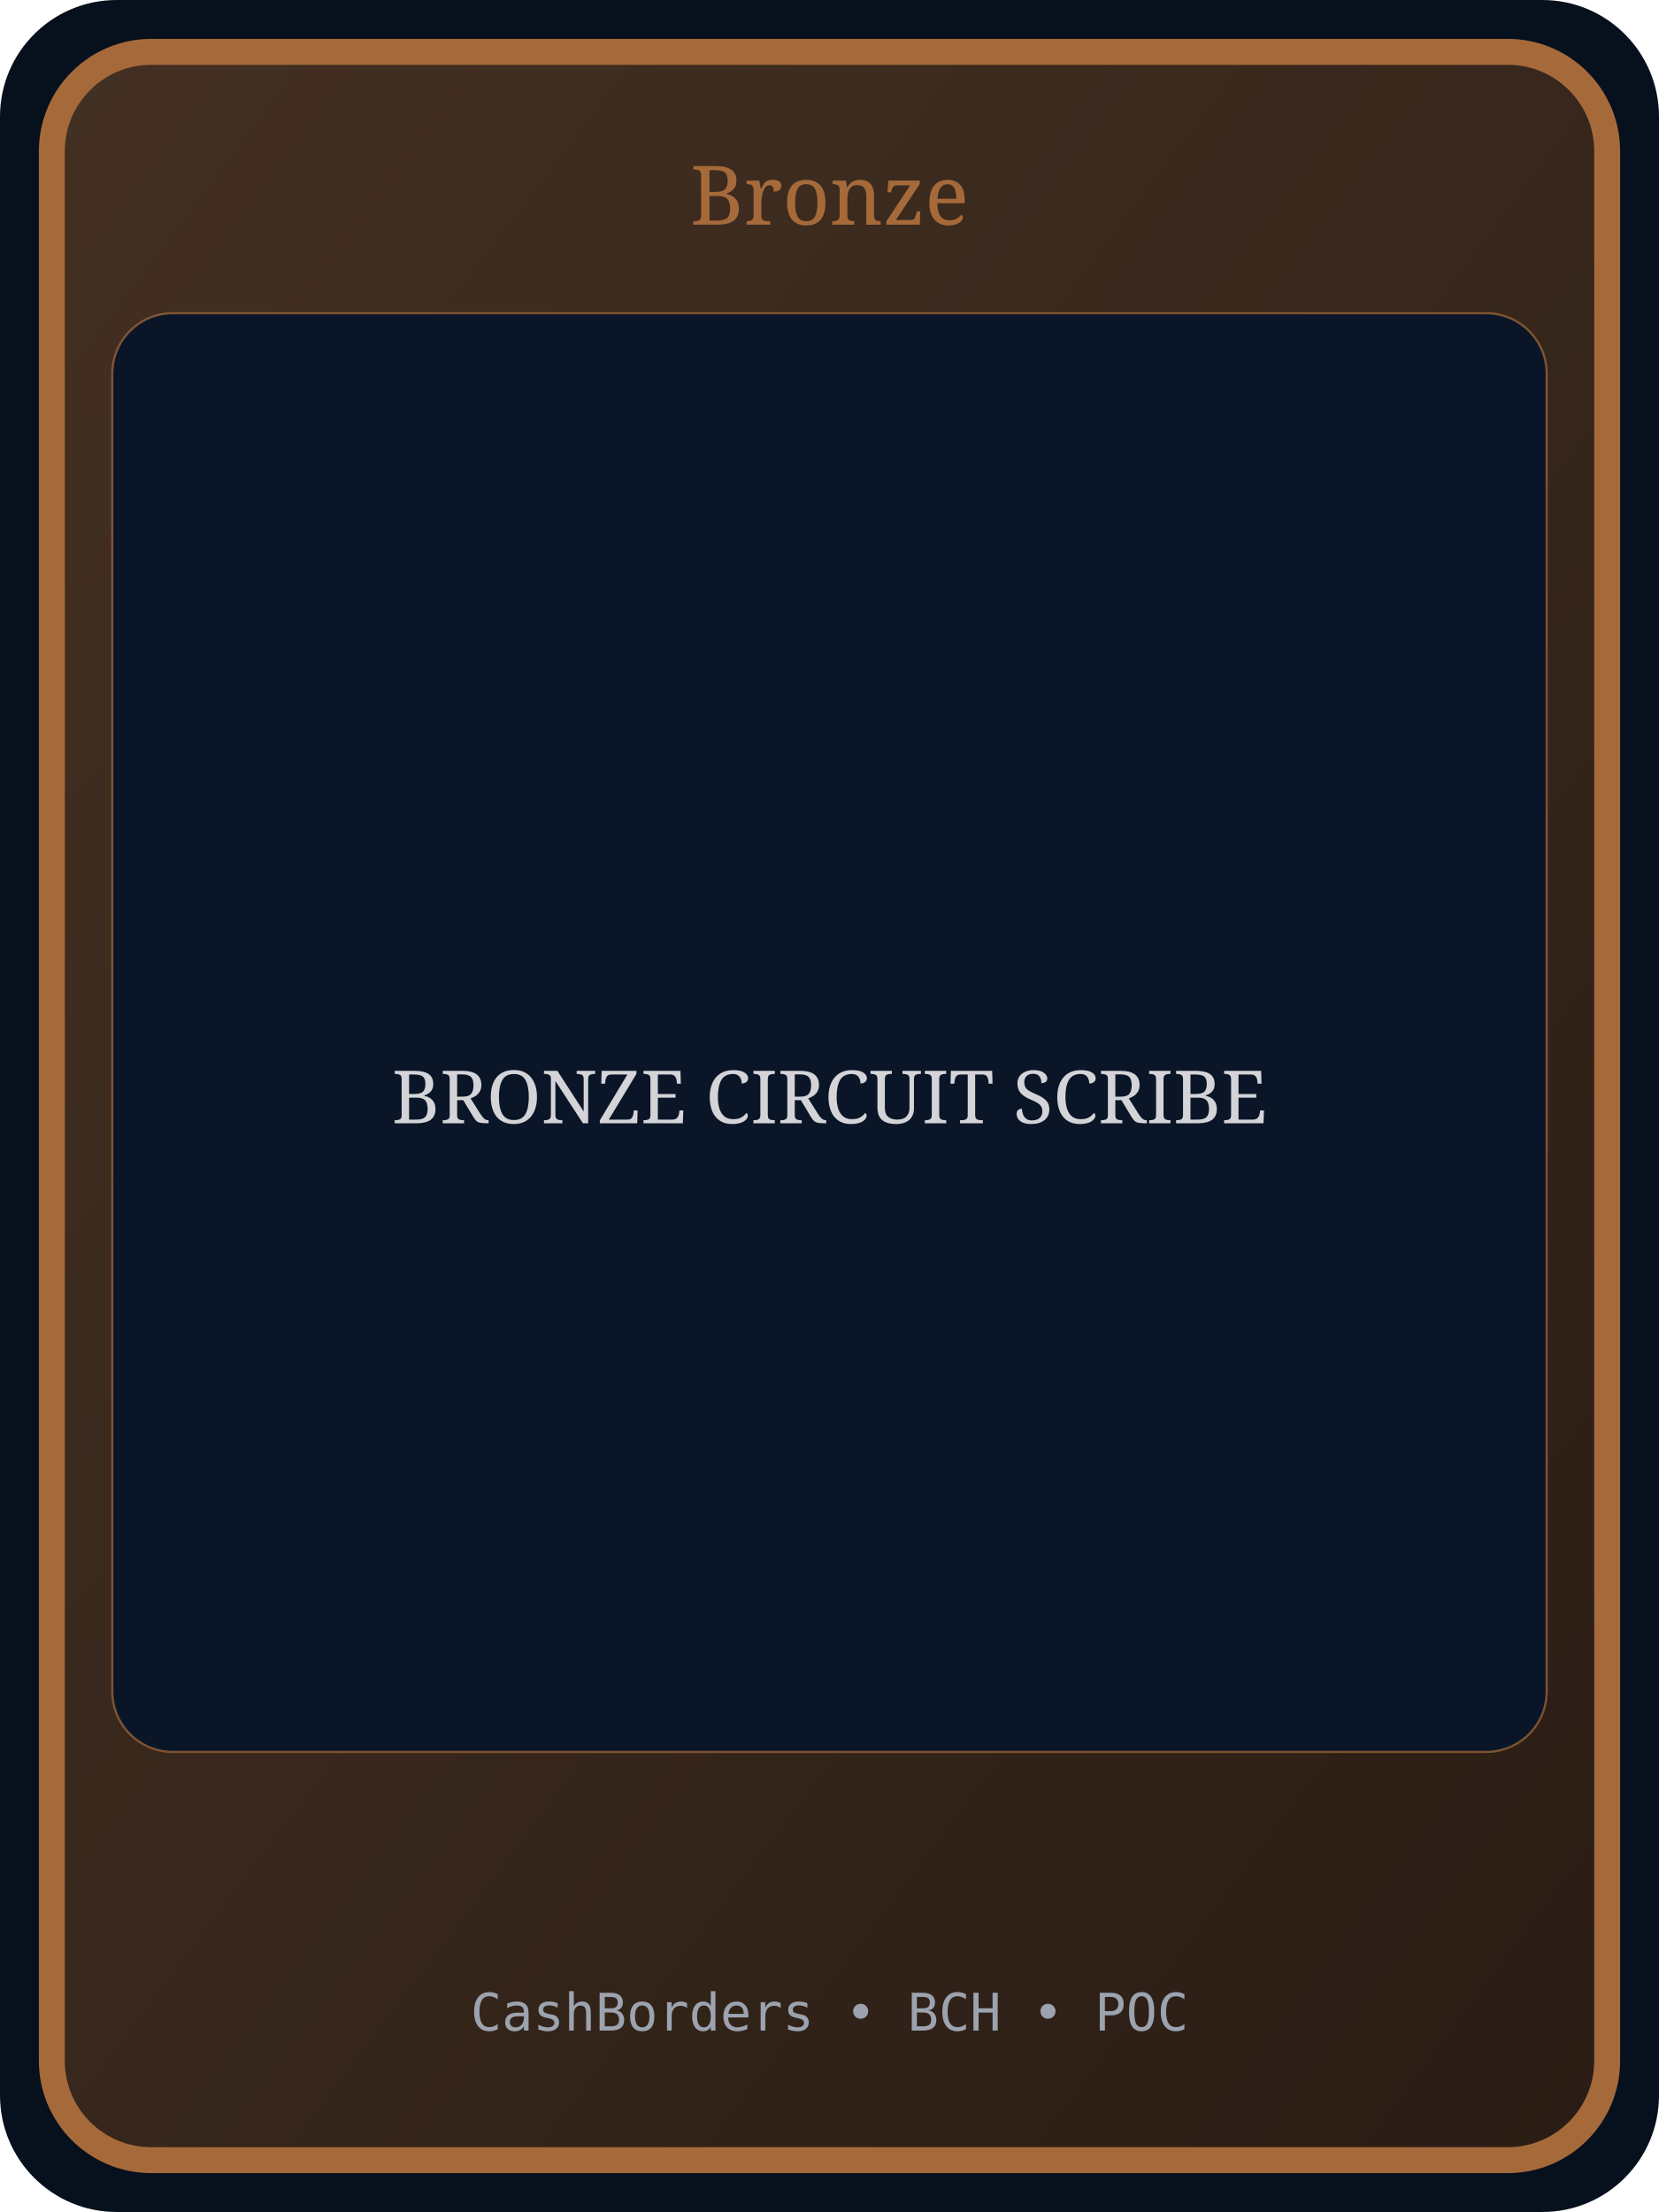
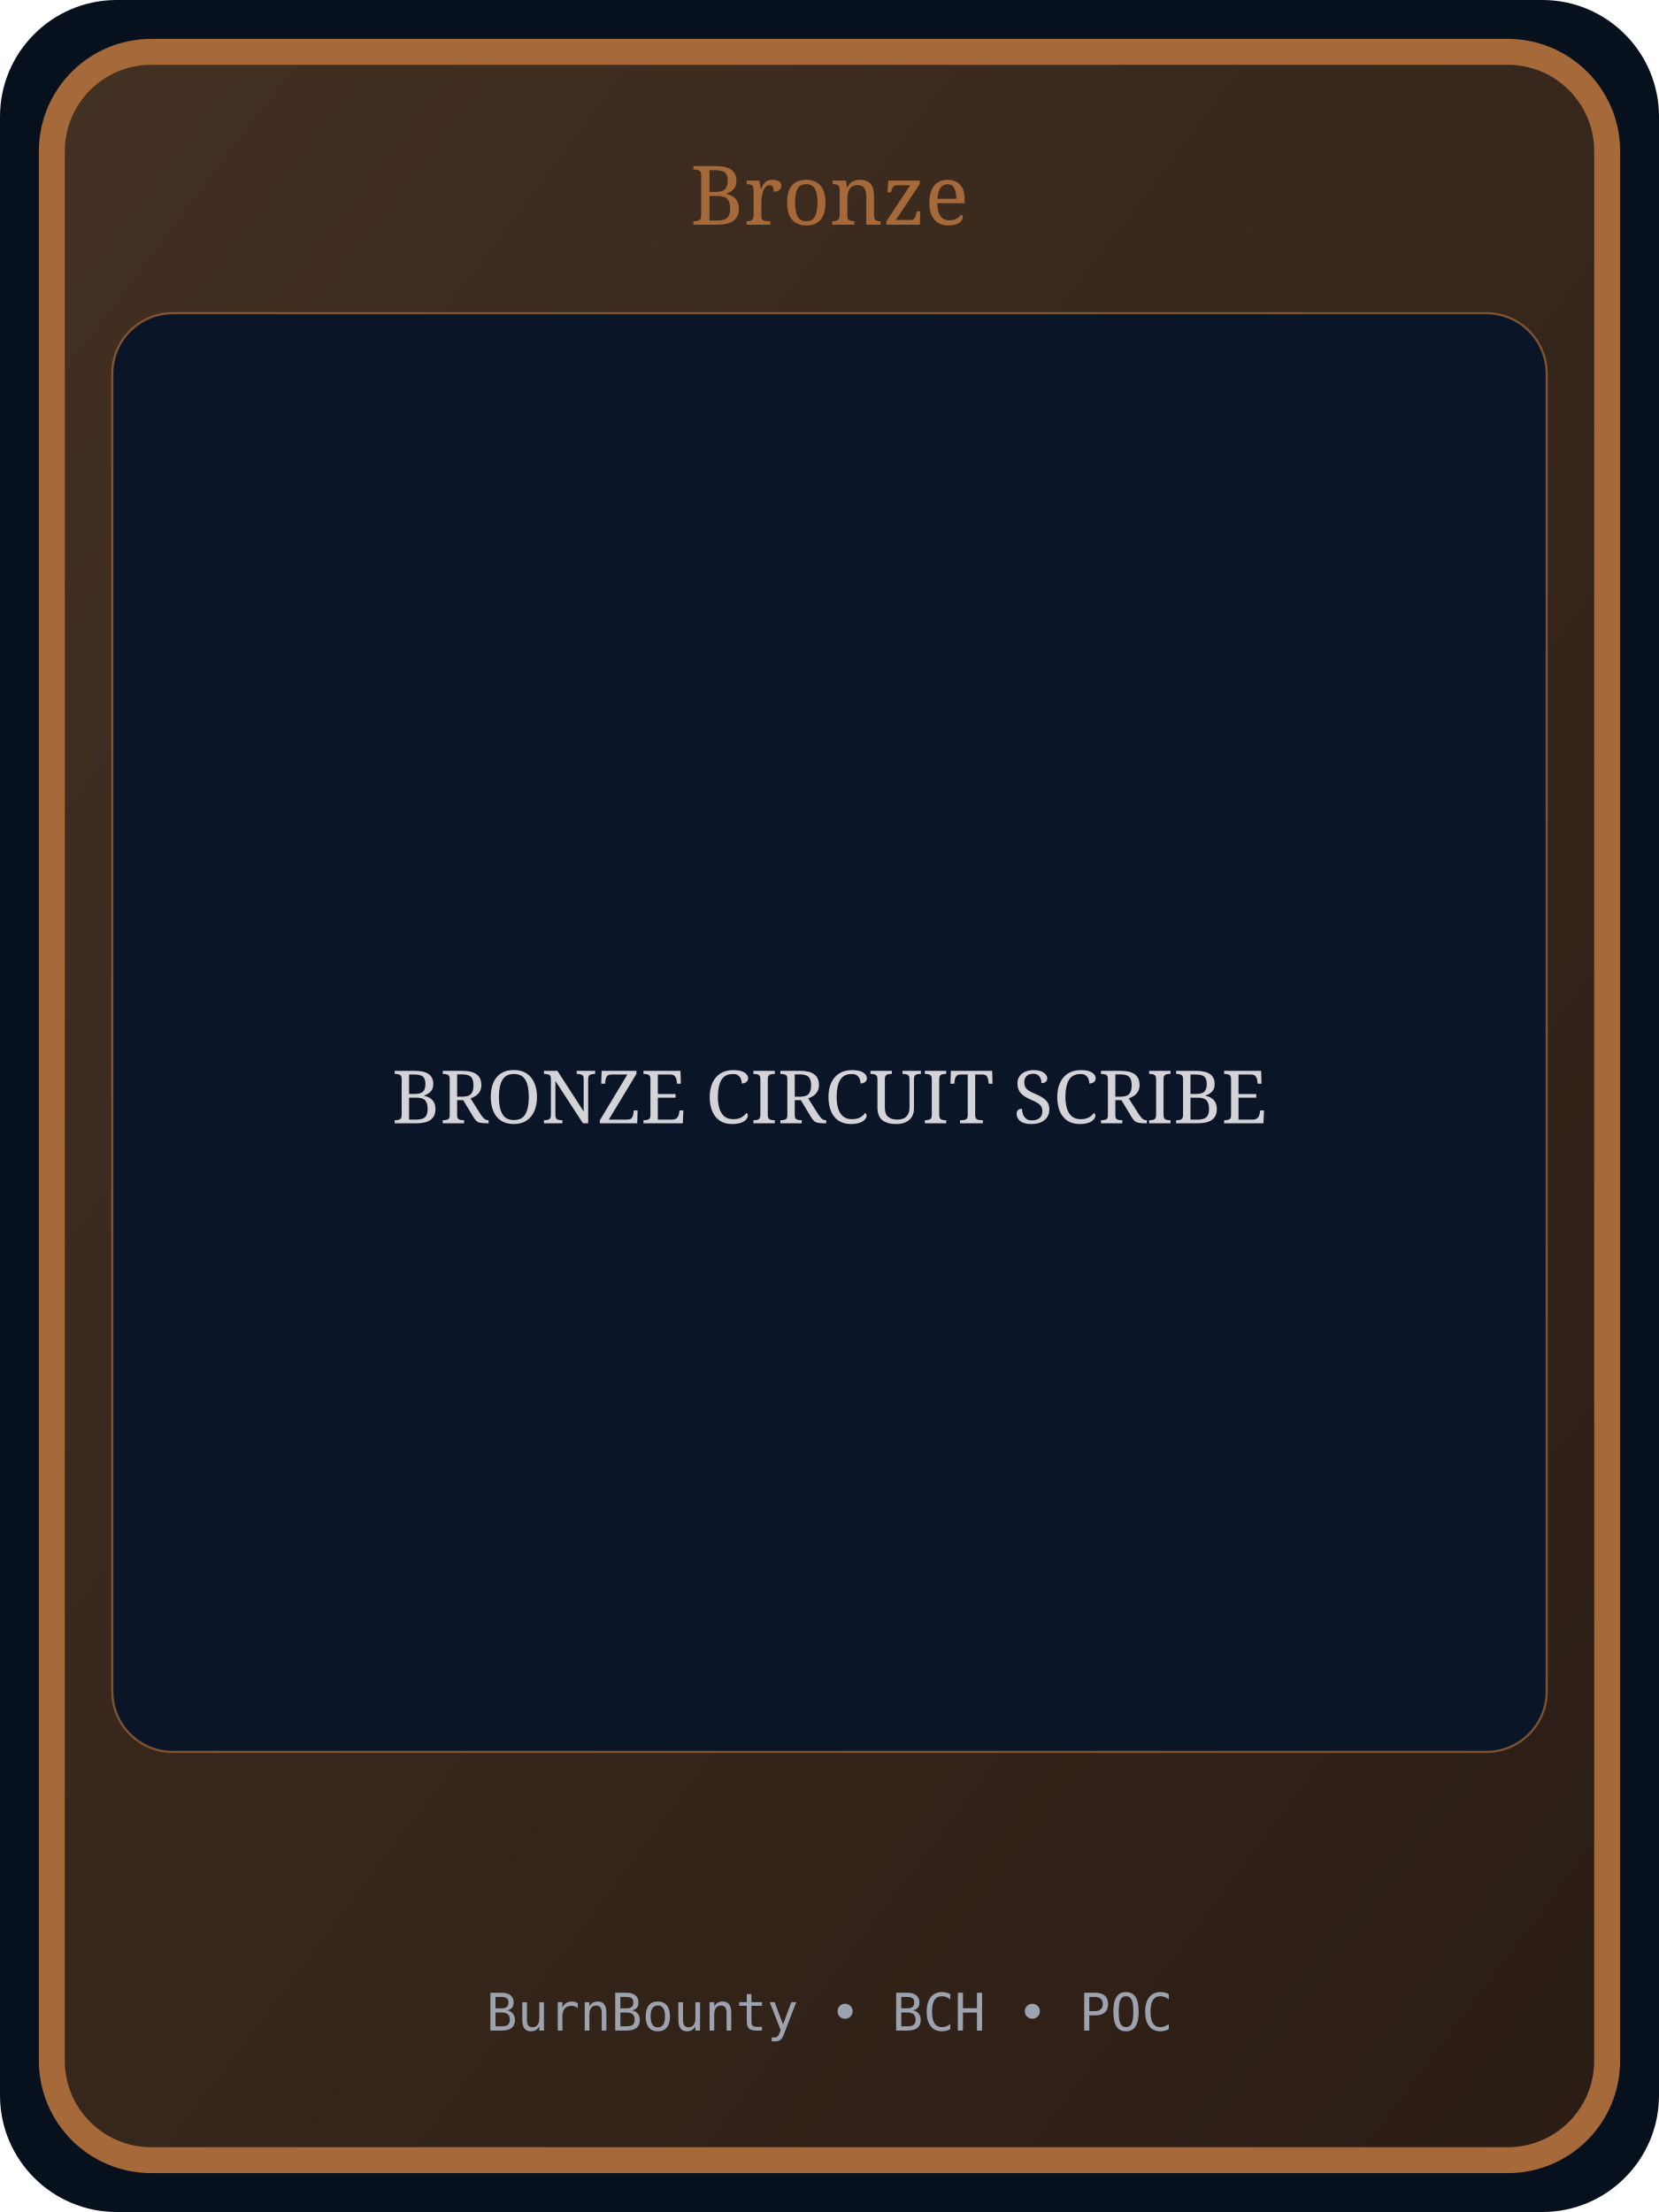
<svg xmlns="http://www.w3.org/2000/svg" width="768" height="1024" viewBox="0 0 768 1024">
  <defs>
    <linearGradient id="bg" x1="0" y1="0" x2="1" y2="1">
      <stop offset="0%" stop-color="#433022" />
      <stop offset="100%" stop-color="#2a1d15" />
    </linearGradient>
  </defs>
  <rect width="768" height="1024" rx="54" fill="#07101d" />
  <rect x="24" y="24" width="720" height="976" rx="46" fill="url(#bg)" stroke="#a66a3a" stroke-width="12" />
  <rect x="52" y="145" width="664" height="666" rx="28" fill="#0a1628" stroke="#a66a3a" stroke-opacity="0.7" />
  <text x="384" y="104" fill="#a66a3a" font-size="38" font-family="Georgia, serif" text-anchor="middle">Bronze</text>
  <text x="384" y="520" fill="#d4d4d8" font-size="34" font-family="Georgia, serif" text-anchor="middle">BRONZE CIRCUIT SCRIBE</text>
-   <text x="384" y="940" fill="#9ca3af" font-size="24" font-family="monospace" text-anchor="middle">CashBorders • BCH • POC</text>
+   <text x="384" y="940" fill="#9ca3af" font-size="24" font-family="monospace" text-anchor="middle">BurnBounty • BCH • POC</text>
</svg>
